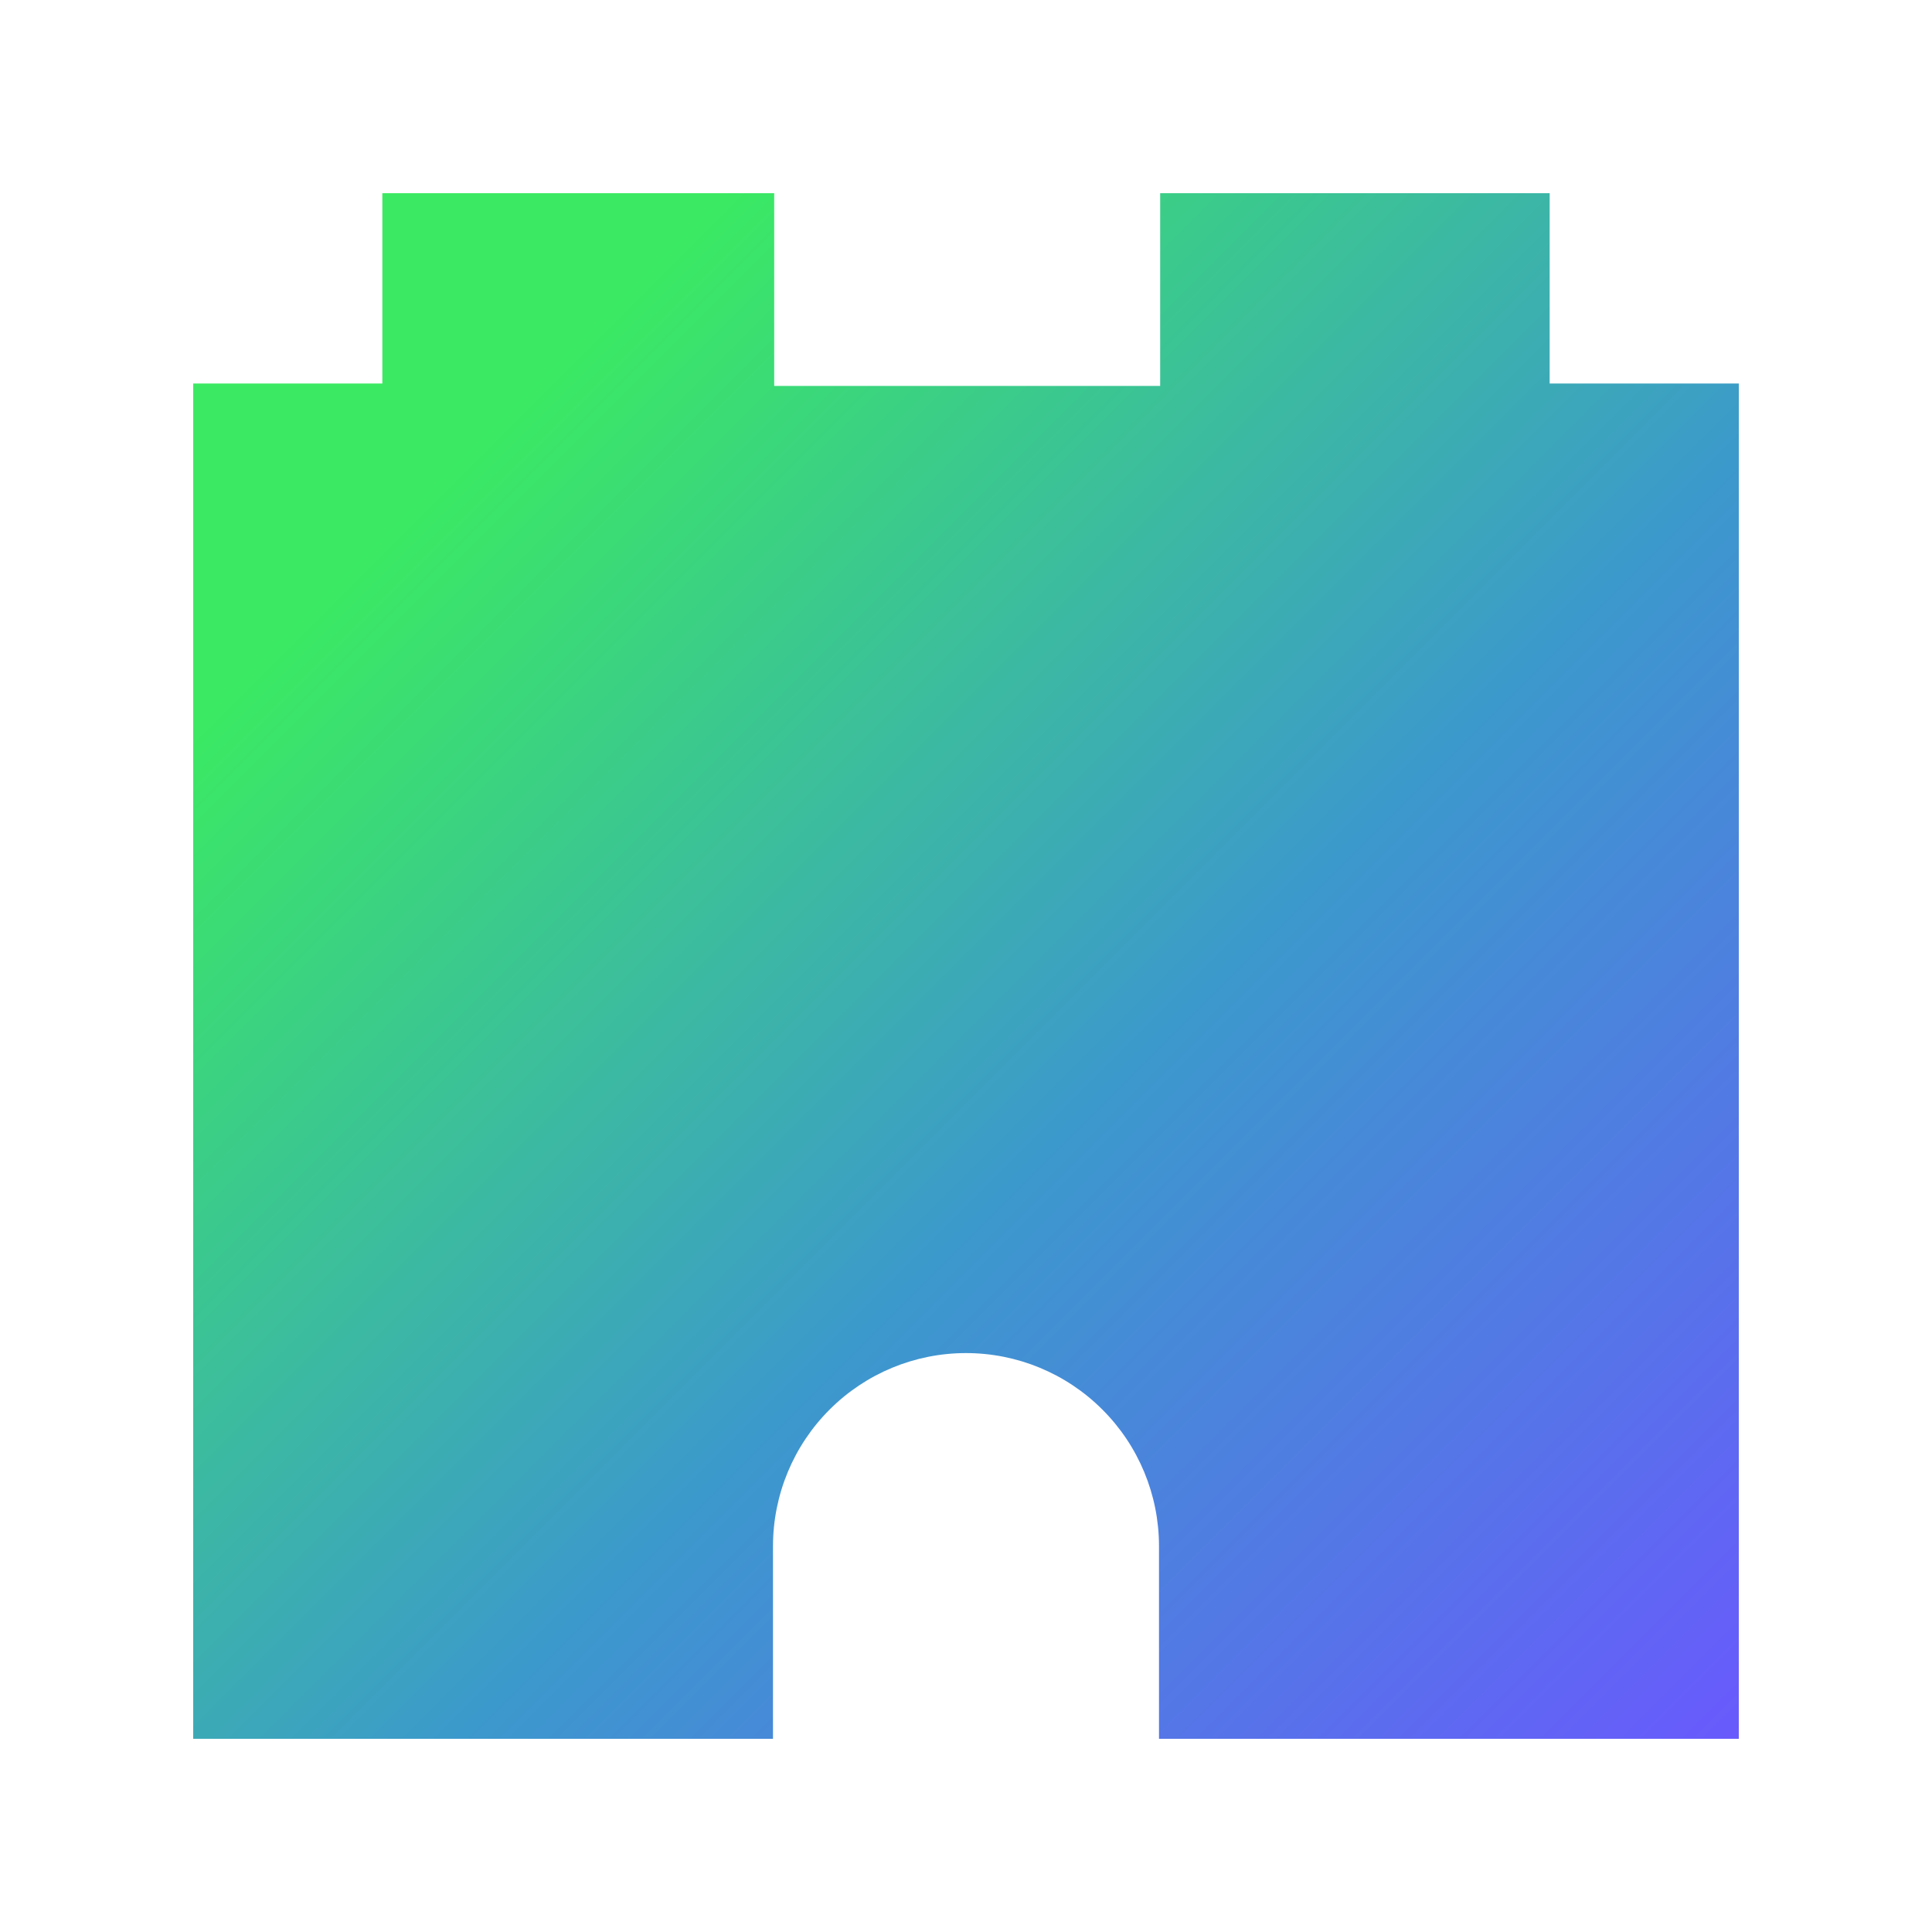
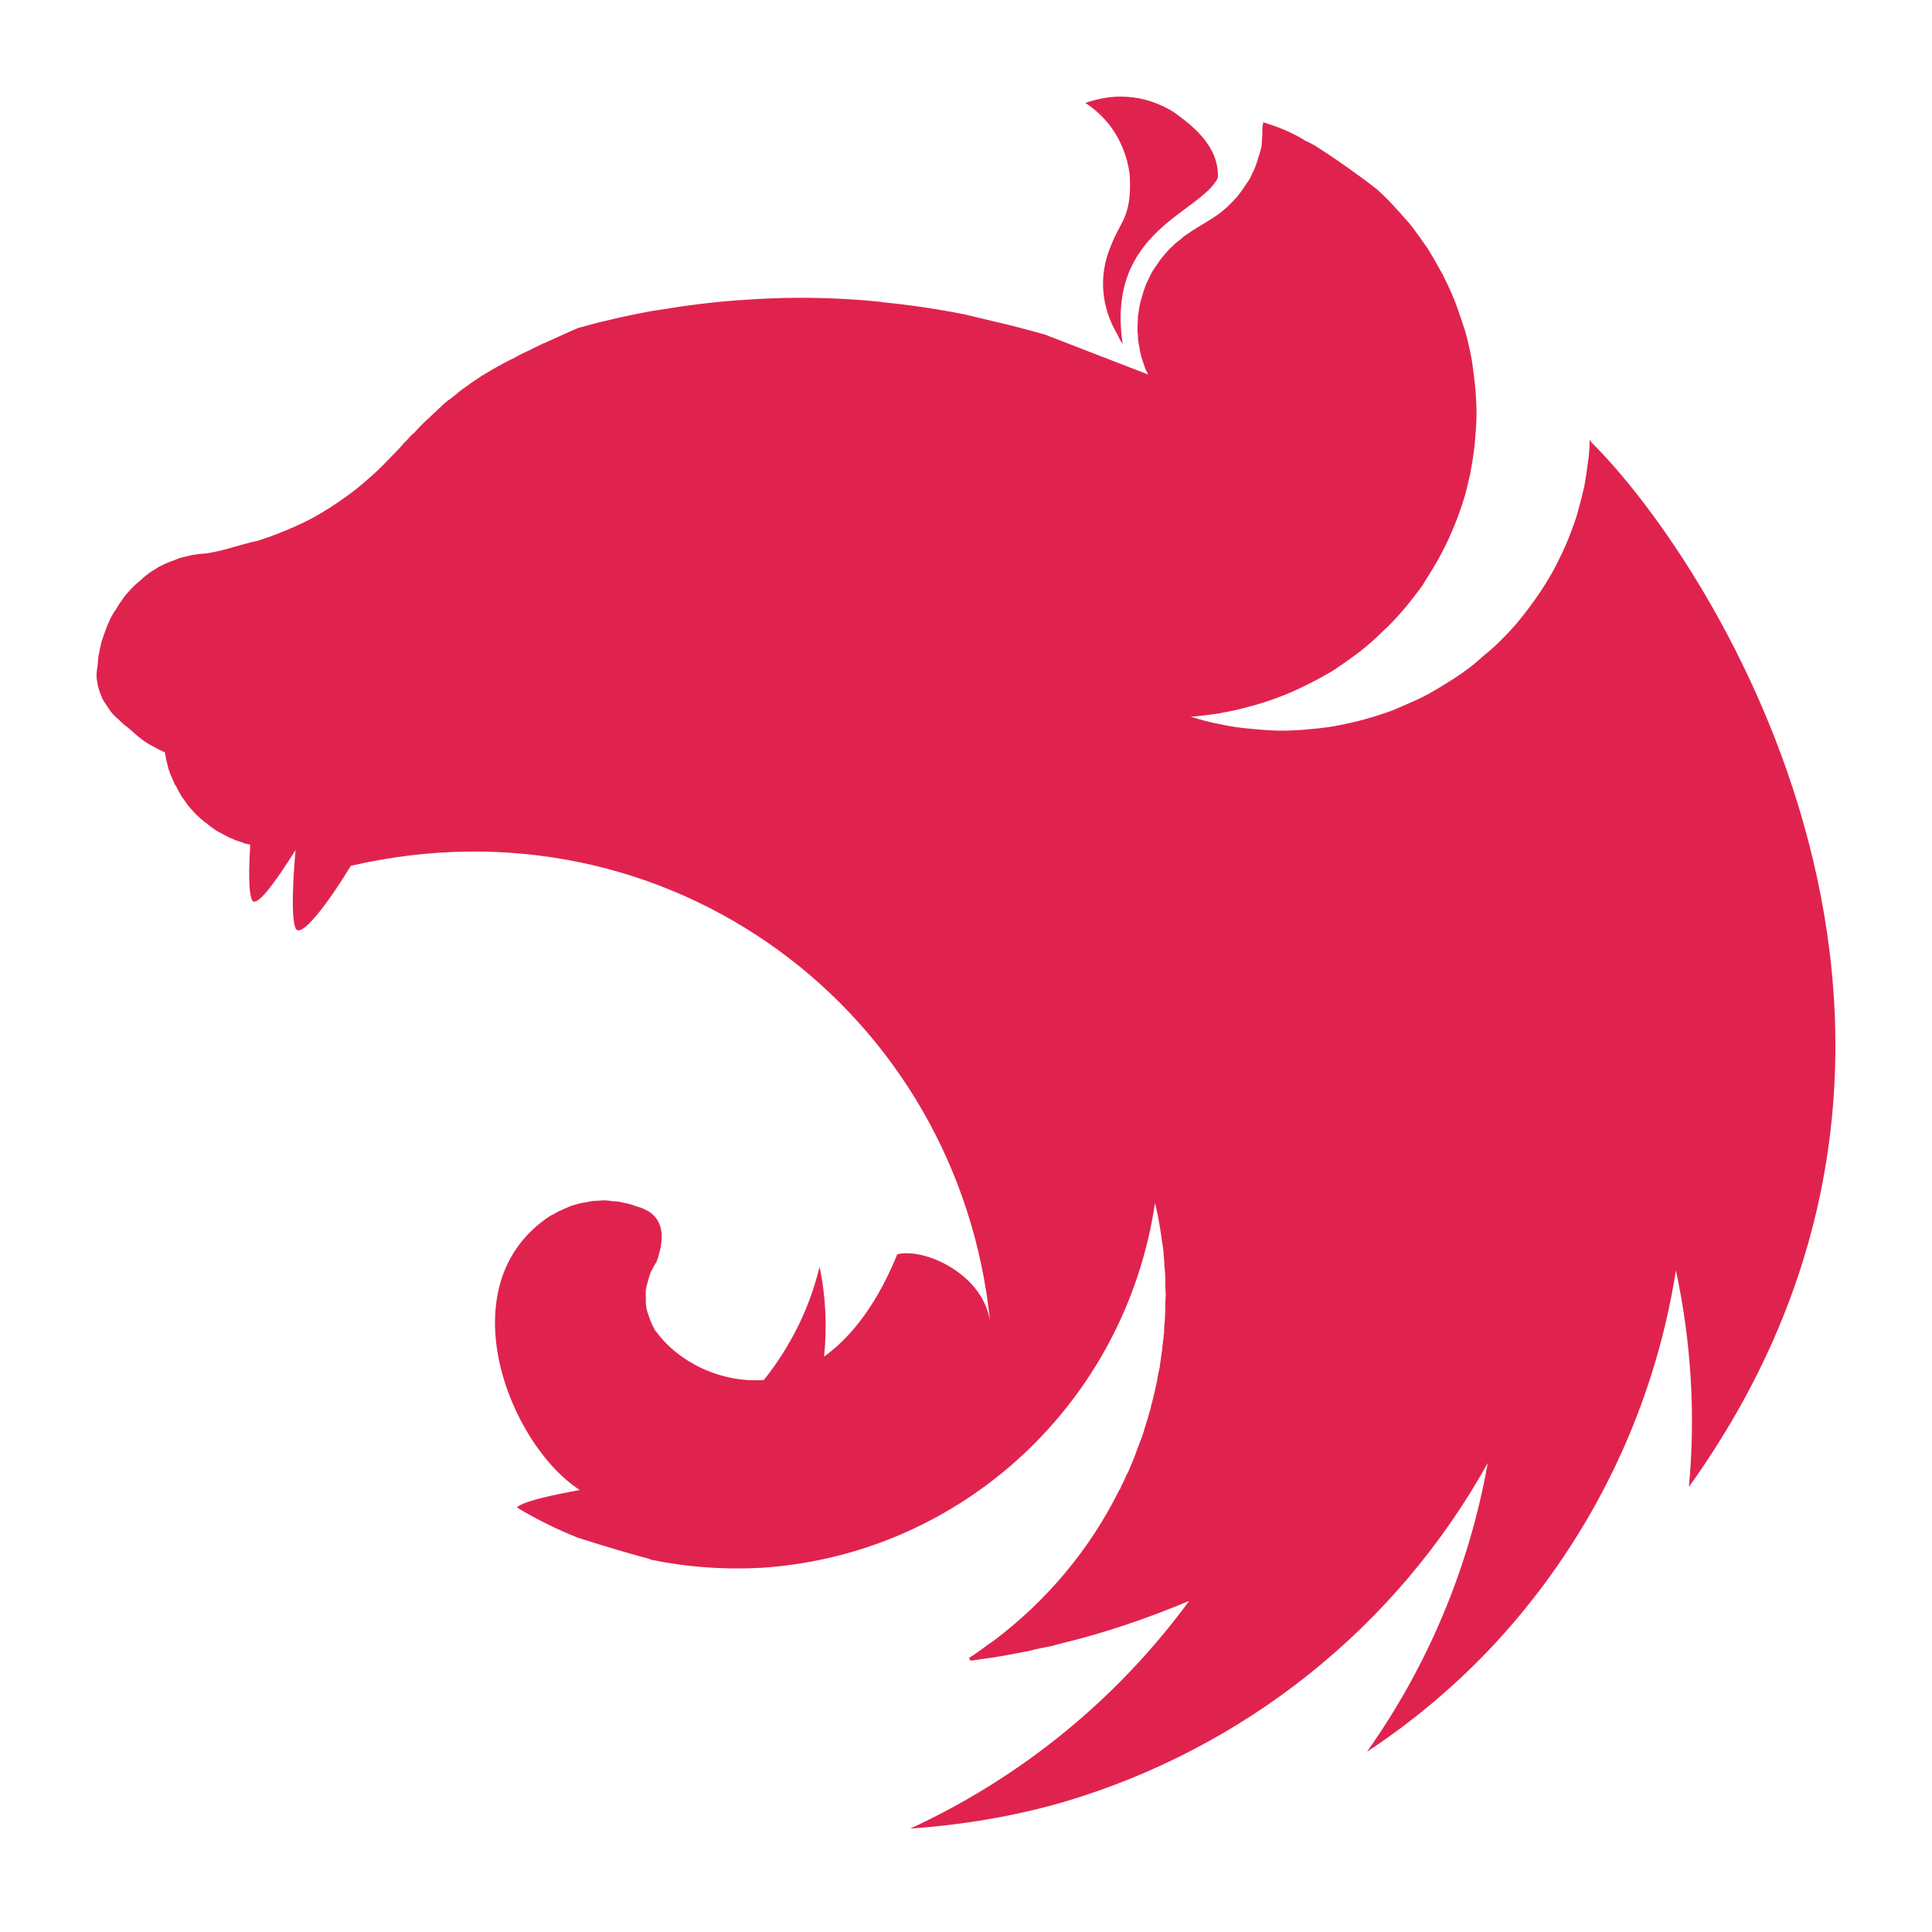
- <svg xmlns="http://www.w3.org/2000/svg" width="40" height="40" viewBox="0 0 40 40" fill="none">
-   <path d="M32.084 7.94V4H24.02V7.99H16.029V4H7.916V7.94H4V36H16.004V32.005C16.006 30.946 16.427 29.931 17.177 29.183C17.926 28.434 18.941 28.014 20 28.014C21.059 28.014 22.074 28.434 22.823 29.183C23.573 29.931 23.994 30.946 23.996 32.005V36H36V7.94H32.084Z" fill="url(#paint0_linear)" />
-   <defs>
-     <linearGradient id="paint0_linear" x1="2.942" y1="4.9" x2="37.777" y2="39.734" gradientUnits="userSpaceOnUse">
-       <stop offset="0.159" stop-color="#3BEA62" />
-       <stop offset="0.54" stop-color="#3C99CC" />
-       <stop offset="0.937" stop-color="#6B57FF" />
-     </linearGradient>
-   </defs>
+ <svg xmlns="http://www.w3.org/2000/svg" width="40px" height="40px" viewBox="0 0 40 40" version="1.1">
+   <g id="Logo" stroke="none" stroke-width="1" fill="none" fill-rule="evenodd">
+     <g id="nestjs" transform="translate(2, 2)" fill="#E0234E" fill-rule="nonzero">
+       <path d="M21.197,0 C20.937,0 20.695,0.056 20.472,0.13 C20.946,0.446 21.207,0.865 21.337,1.339 C21.346,1.404 21.365,1.45 21.374,1.515 C21.383,1.571 21.392,1.627 21.392,1.683 C21.43,2.501 21.179,2.603 21.002,3.087 C20.732,3.71 20.807,4.379 21.132,4.918 C21.16,4.983 21.197,5.058 21.244,5.123 C20.89,2.771 22.852,2.417 23.215,1.683 C23.243,1.041 22.713,0.614 22.294,0.316 C21.894,0.074 21.532,0 21.197,0 Z M24.154,0.53 C24.116,0.744 24.144,0.688 24.135,0.8 C24.126,0.874 24.126,0.967 24.117,1.041 C24.098,1.116 24.079,1.19 24.051,1.264 C24.033,1.339 24.005,1.413 23.977,1.488 C23.94,1.562 23.912,1.627 23.875,1.701 C23.847,1.739 23.828,1.776 23.8,1.813 C23.782,1.841 23.763,1.869 23.745,1.897 C23.698,1.962 23.652,2.027 23.605,2.083 C23.549,2.138 23.503,2.203 23.438,2.25 C23.438,2.259 23.438,2.259 23.438,2.259 C23.382,2.306 23.326,2.361 23.261,2.408 C23.066,2.557 22.843,2.668 22.638,2.808 C22.573,2.854 22.508,2.891 22.452,2.947 C22.387,2.994 22.331,3.04 22.276,3.096 C22.211,3.152 22.164,3.207 22.108,3.273 C22.062,3.328 22.006,3.393 21.969,3.459 C21.922,3.524 21.876,3.589 21.839,3.654 C21.802,3.728 21.774,3.793 21.736,3.868 C21.709,3.942 21.681,4.007 21.662,4.081 C21.634,4.165 21.616,4.239 21.597,4.314 C21.588,4.351 21.588,4.398 21.578,4.435 C21.569,4.472 21.569,4.509 21.56,4.546 C21.56,4.621 21.551,4.704 21.551,4.779 C21.551,4.834 21.551,4.89 21.56,4.946 C21.56,5.02 21.569,5.095 21.588,5.178 C21.597,5.253 21.616,5.327 21.634,5.402 C21.662,5.476 21.681,5.55 21.709,5.625 C21.727,5.671 21.755,5.718 21.774,5.755 L19.635,4.927 C19.273,4.825 18.919,4.732 18.557,4.649 C18.362,4.602 18.166,4.556 17.971,4.509 C17.413,4.398 16.846,4.314 16.279,4.258 C16.261,4.258 16.251,4.249 16.233,4.249 C15.675,4.193 15.126,4.165 14.568,4.165 C14.159,4.165 13.75,4.184 13.351,4.212 C12.783,4.249 12.216,4.323 11.649,4.416 C11.51,4.435 11.37,4.463 11.231,4.49 C10.943,4.546 10.664,4.611 10.394,4.676 C10.255,4.714 10.115,4.751 9.976,4.788 C9.836,4.844 9.706,4.909 9.576,4.965 C9.474,5.011 9.371,5.058 9.269,5.104 C9.251,5.113 9.232,5.113 9.223,5.123 C9.13,5.169 9.046,5.206 8.962,5.253 C8.934,5.262 8.916,5.271 8.897,5.281 C8.795,5.327 8.693,5.383 8.609,5.429 C8.544,5.457 8.479,5.495 8.423,5.522 C8.395,5.541 8.358,5.56 8.339,5.569 C8.256,5.615 8.172,5.662 8.098,5.708 C8.014,5.755 7.94,5.801 7.875,5.848 C7.81,5.894 7.744,5.932 7.689,5.978 C7.679,5.987 7.67,5.987 7.661,5.997 C7.605,6.034 7.54,6.08 7.484,6.127 C7.484,6.127 7.475,6.136 7.466,6.145 C7.419,6.183 7.373,6.22 7.326,6.257 C7.307,6.266 7.289,6.285 7.27,6.294 C7.224,6.331 7.177,6.378 7.131,6.415 C7.122,6.434 7.103,6.443 7.094,6.452 C7.038,6.508 6.982,6.554 6.926,6.61 C6.917,6.61 6.917,6.62 6.908,6.629 C6.852,6.675 6.796,6.731 6.74,6.787 C6.731,6.796 6.731,6.805 6.722,6.805 C6.675,6.852 6.629,6.898 6.582,6.954 C6.564,6.973 6.536,6.991 6.517,7.01 C6.471,7.066 6.415,7.122 6.359,7.177 C6.35,7.196 6.331,7.205 6.322,7.224 C6.248,7.298 6.183,7.373 6.108,7.447 C6.099,7.456 6.09,7.465 6.08,7.475 C5.932,7.633 5.773,7.791 5.606,7.93 C5.439,8.079 5.262,8.219 5.085,8.339 C4.9,8.47 4.723,8.581 4.528,8.693 C4.342,8.795 4.146,8.888 3.942,8.972 C3.747,9.055 3.542,9.13 3.338,9.195 C2.947,9.278 2.547,9.436 2.203,9.464 C2.129,9.464 2.045,9.483 1.971,9.492 C1.887,9.511 1.813,9.529 1.739,9.548 C1.664,9.576 1.59,9.604 1.515,9.632 C1.441,9.66 1.367,9.697 1.292,9.734 C1.227,9.78 1.153,9.818 1.088,9.864 C1.023,9.911 0.958,9.966 0.902,10.022 C0.837,10.069 0.772,10.134 0.716,10.19 C0.66,10.255 0.604,10.31 0.558,10.375 C0.511,10.45 0.456,10.515 0.418,10.589 C0.372,10.654 0.325,10.729 0.288,10.803 C0.251,10.887 0.214,10.961 0.186,11.045 C0.158,11.119 0.13,11.203 0.102,11.287 C0.084,11.361 0.065,11.435 0.056,11.51 C0.056,11.519 0.046,11.528 0.046,11.538 C0.028,11.621 0.028,11.733 0.019,11.789 C0.009,11.854 0,11.909 0,11.975 C0,12.012 0,12.058 0.009,12.095 C0.019,12.161 0.028,12.216 0.047,12.272 C0.065,12.328 0.084,12.384 0.112,12.439 C0.112,12.449 0.112,12.449 0.112,12.449 C0.139,12.505 0.177,12.56 0.214,12.616 C0.251,12.672 0.288,12.728 0.335,12.783 C0.381,12.83 0.437,12.886 0.493,12.932 C0.549,12.988 0.604,13.034 0.669,13.081 C0.893,13.276 0.948,13.341 1.237,13.49 C1.283,13.518 1.33,13.536 1.385,13.564 C1.395,13.564 1.404,13.574 1.413,13.574 C1.413,13.592 1.413,13.602 1.422,13.62 C1.432,13.695 1.45,13.769 1.469,13.843 C1.488,13.927 1.515,14.001 1.543,14.066 C1.571,14.122 1.59,14.178 1.618,14.234 C1.627,14.252 1.636,14.271 1.646,14.28 C1.683,14.355 1.72,14.42 1.757,14.485 C1.804,14.55 1.85,14.615 1.897,14.68 C1.943,14.736 1.999,14.801 2.055,14.857 C2.11,14.912 2.166,14.959 2.231,15.015 C2.231,15.015 2.241,15.024 2.25,15.024 C2.306,15.071 2.361,15.117 2.417,15.154 C2.482,15.201 2.547,15.238 2.622,15.275 C2.687,15.312 2.761,15.349 2.836,15.377 C2.891,15.405 2.956,15.424 3.022,15.442 C3.031,15.452 3.04,15.452 3.059,15.461 C3.096,15.47 3.142,15.48 3.18,15.489 C3.152,15.991 3.142,16.465 3.217,16.632 C3.301,16.818 3.71,16.251 4.119,15.6 C4.063,16.242 4.026,16.995 4.119,17.218 C4.221,17.451 4.779,16.725 5.262,15.926 C11.854,14.401 17.869,18.957 18.501,25.39 C18.38,24.386 17.144,23.828 16.577,23.968 C16.298,24.656 15.824,25.539 15.061,26.088 C15.126,25.474 15.098,24.842 14.968,24.228 C14.764,25.083 14.364,25.883 13.815,26.571 C12.932,26.636 12.049,26.208 11.584,25.567 C11.547,25.539 11.538,25.483 11.51,25.446 C11.482,25.381 11.454,25.316 11.435,25.251 C11.408,25.186 11.389,25.121 11.38,25.056 C11.37,24.99 11.37,24.925 11.37,24.851 C11.37,24.805 11.37,24.758 11.37,24.712 C11.38,24.646 11.398,24.581 11.417,24.516 C11.435,24.451 11.454,24.386 11.482,24.321 C11.519,24.256 11.547,24.191 11.593,24.126 C11.752,23.68 11.752,23.317 11.463,23.103 C11.408,23.066 11.352,23.038 11.287,23.01 C11.249,23.001 11.203,22.982 11.166,22.973 C11.138,22.964 11.119,22.954 11.091,22.945 C11.026,22.927 10.961,22.908 10.896,22.899 C10.831,22.88 10.766,22.871 10.701,22.871 C10.636,22.861 10.561,22.852 10.496,22.852 C10.45,22.852 10.403,22.861 10.357,22.861 C10.283,22.861 10.218,22.871 10.152,22.889 C10.087,22.899 10.022,22.908 9.957,22.927 C9.892,22.945 9.827,22.964 9.762,22.992 C9.697,23.02 9.641,23.047 9.576,23.075 C9.52,23.103 9.464,23.14 9.399,23.168 C7.233,24.581 8.525,27.891 10.004,28.849 C9.446,28.951 8.879,29.072 8.721,29.193 C8.711,29.202 8.702,29.211 8.702,29.211 C9.102,29.453 9.52,29.658 9.957,29.834 C10.552,30.029 11.184,30.206 11.463,30.281 C11.463,30.281 11.463,30.29 11.463,30.29 C12.235,30.448 13.016,30.504 13.806,30.457 C17.925,30.169 21.3,27.036 21.913,22.908 C21.932,22.992 21.95,23.066 21.969,23.15 C21.997,23.317 22.034,23.494 22.053,23.67 C22.053,23.67 22.053,23.67 22.053,23.68 C22.071,23.763 22.081,23.847 22.09,23.921 C22.09,23.94 22.09,23.949 22.09,23.959 C22.099,24.042 22.108,24.126 22.108,24.2 C22.118,24.303 22.127,24.405 22.127,24.507 C22.127,24.554 22.127,24.6 22.127,24.656 C22.127,24.702 22.136,24.758 22.136,24.805 C22.136,24.86 22.127,24.916 22.127,24.972 C22.127,25.018 22.127,25.065 22.127,25.102 C22.127,25.167 22.118,25.223 22.118,25.288 C22.118,25.325 22.118,25.362 22.108,25.409 C22.108,25.474 22.099,25.539 22.099,25.613 C22.09,25.641 22.09,25.669 22.09,25.697 C22.08,25.771 22.071,25.837 22.062,25.911 C22.062,25.939 22.062,25.967 22.053,25.995 C22.043,26.088 22.025,26.171 22.015,26.264 C22.015,26.264 22.015,26.274 22.015,26.274 L22.015,26.283 C21.997,26.367 21.978,26.46 21.96,26.543 C21.96,26.552 21.96,26.562 21.96,26.571 C21.941,26.655 21.922,26.738 21.904,26.822 C21.904,26.831 21.894,26.85 21.894,26.859 C21.876,26.943 21.857,27.027 21.829,27.11 C21.829,27.12 21.829,27.129 21.829,27.138 C21.802,27.231 21.774,27.315 21.755,27.399 C21.746,27.408 21.746,27.417 21.746,27.417 C21.718,27.51 21.69,27.603 21.662,27.696 C21.625,27.789 21.597,27.873 21.56,27.966 C21.523,28.059 21.495,28.152 21.458,28.235 C21.42,28.328 21.383,28.412 21.346,28.505 C21.346,28.505 21.337,28.505 21.337,28.505 C21.299,28.589 21.262,28.682 21.216,28.765 C21.216,28.765 21.216,28.765 21.216,28.765 C21.216,28.765 21.216,28.765 21.216,28.765 C21.206,28.793 21.197,28.812 21.188,28.83 C21.179,28.84 21.179,28.849 21.169,28.858 C20.565,30.076 19.672,31.145 18.557,31.982 C18.482,32.028 18.408,32.084 18.334,32.14 C18.334,32.14 18.334,32.14 18.334,32.14 C18.315,32.159 18.287,32.168 18.269,32.186 C18.204,32.233 18.138,32.279 18.064,32.326 L18.092,32.382 L18.101,32.382 C18.231,32.363 18.362,32.345 18.492,32.326 L18.501,32.326 C18.743,32.289 18.985,32.242 19.226,32.196 C19.291,32.186 19.366,32.168 19.431,32.149 C19.477,32.14 19.514,32.131 19.561,32.121 C19.626,32.112 19.691,32.094 19.756,32.084 C19.812,32.066 19.868,32.056 19.924,32.038 C20.853,31.815 21.755,31.508 22.62,31.145 C21.141,33.163 19.161,34.79 16.846,35.859 C17.915,35.784 18.985,35.608 20.016,35.31 C23.763,34.204 26.915,31.684 28.802,28.291 C28.421,30.439 27.566,32.484 26.301,34.269 C27.203,33.674 28.031,32.986 28.784,32.205 C30.866,30.03 32.233,27.268 32.698,24.303 C33.014,25.772 33.107,27.287 32.967,28.784 C39.68,19.422 33.525,9.716 30.95,7.159 C30.941,7.14 30.931,7.131 30.931,7.112 C30.922,7.122 30.922,7.122 30.922,7.131 C30.922,7.122 30.922,7.122 30.913,7.112 C30.913,7.224 30.903,7.335 30.894,7.447 C30.866,7.661 30.838,7.865 30.801,8.07 C30.755,8.274 30.699,8.479 30.643,8.684 C30.578,8.879 30.504,9.083 30.42,9.279 C30.336,9.464 30.243,9.66 30.141,9.846 C30.039,10.022 29.927,10.208 29.806,10.376 C29.685,10.552 29.555,10.72 29.425,10.878 C29.286,11.045 29.137,11.194 28.988,11.342 C28.895,11.426 28.811,11.501 28.719,11.575 C28.644,11.64 28.579,11.696 28.505,11.761 C28.337,11.891 28.17,12.012 27.984,12.123 C27.807,12.235 27.621,12.347 27.436,12.44 C27.24,12.533 27.045,12.616 26.85,12.7 C26.655,12.774 26.45,12.839 26.246,12.895 C26.041,12.951 25.827,12.997 25.623,13.035 C25.409,13.072 25.195,13.09 24.99,13.109 C24.842,13.118 24.693,13.128 24.544,13.128 C24.33,13.128 24.116,13.109 23.912,13.09 C23.698,13.072 23.484,13.044 23.28,12.997 C23.066,12.96 22.861,12.904 22.657,12.839 L22.648,12.839 C22.852,12.821 23.057,12.802 23.261,12.765 C23.475,12.728 23.68,12.681 23.884,12.625 C24.089,12.57 24.293,12.505 24.488,12.43 C24.693,12.356 24.888,12.263 25.074,12.17 C25.269,12.077 25.446,11.975 25.632,11.863 C25.809,11.742 25.985,11.621 26.153,11.491 C26.32,11.361 26.478,11.222 26.627,11.073 C26.785,10.933 26.924,10.775 27.064,10.617 C27.203,10.45 27.333,10.283 27.454,10.115 C27.473,10.087 27.491,10.05 27.51,10.022 C27.603,9.874 27.696,9.725 27.78,9.576 C27.882,9.39 27.975,9.204 28.058,9.009 C28.142,8.814 28.216,8.618 28.282,8.414 C28.347,8.219 28.393,8.014 28.44,7.81 C28.477,7.596 28.514,7.391 28.533,7.187 C28.551,6.973 28.57,6.759 28.57,6.554 C28.57,6.406 28.56,6.257 28.551,6.108 C28.533,5.894 28.505,5.69 28.477,5.485 C28.44,5.271 28.393,5.067 28.337,4.862 C28.272,4.667 28.207,4.463 28.133,4.267 C28.058,4.072 27.965,3.877 27.873,3.691 C27.77,3.505 27.668,3.319 27.556,3.142 C27.436,2.966 27.315,2.798 27.185,2.631 C27.045,2.473 26.906,2.315 26.757,2.157 C26.682,2.083 26.599,1.999 26.515,1.925 C26.097,1.599 25.66,1.292 25.223,1.013 C25.158,0.976 25.102,0.948 25.037,0.92 C24.73,0.725 24.442,0.623 24.154,0.53 L24.154,0.53 Z" id="Shape" />
+     </g>
+   </g>
</svg>
